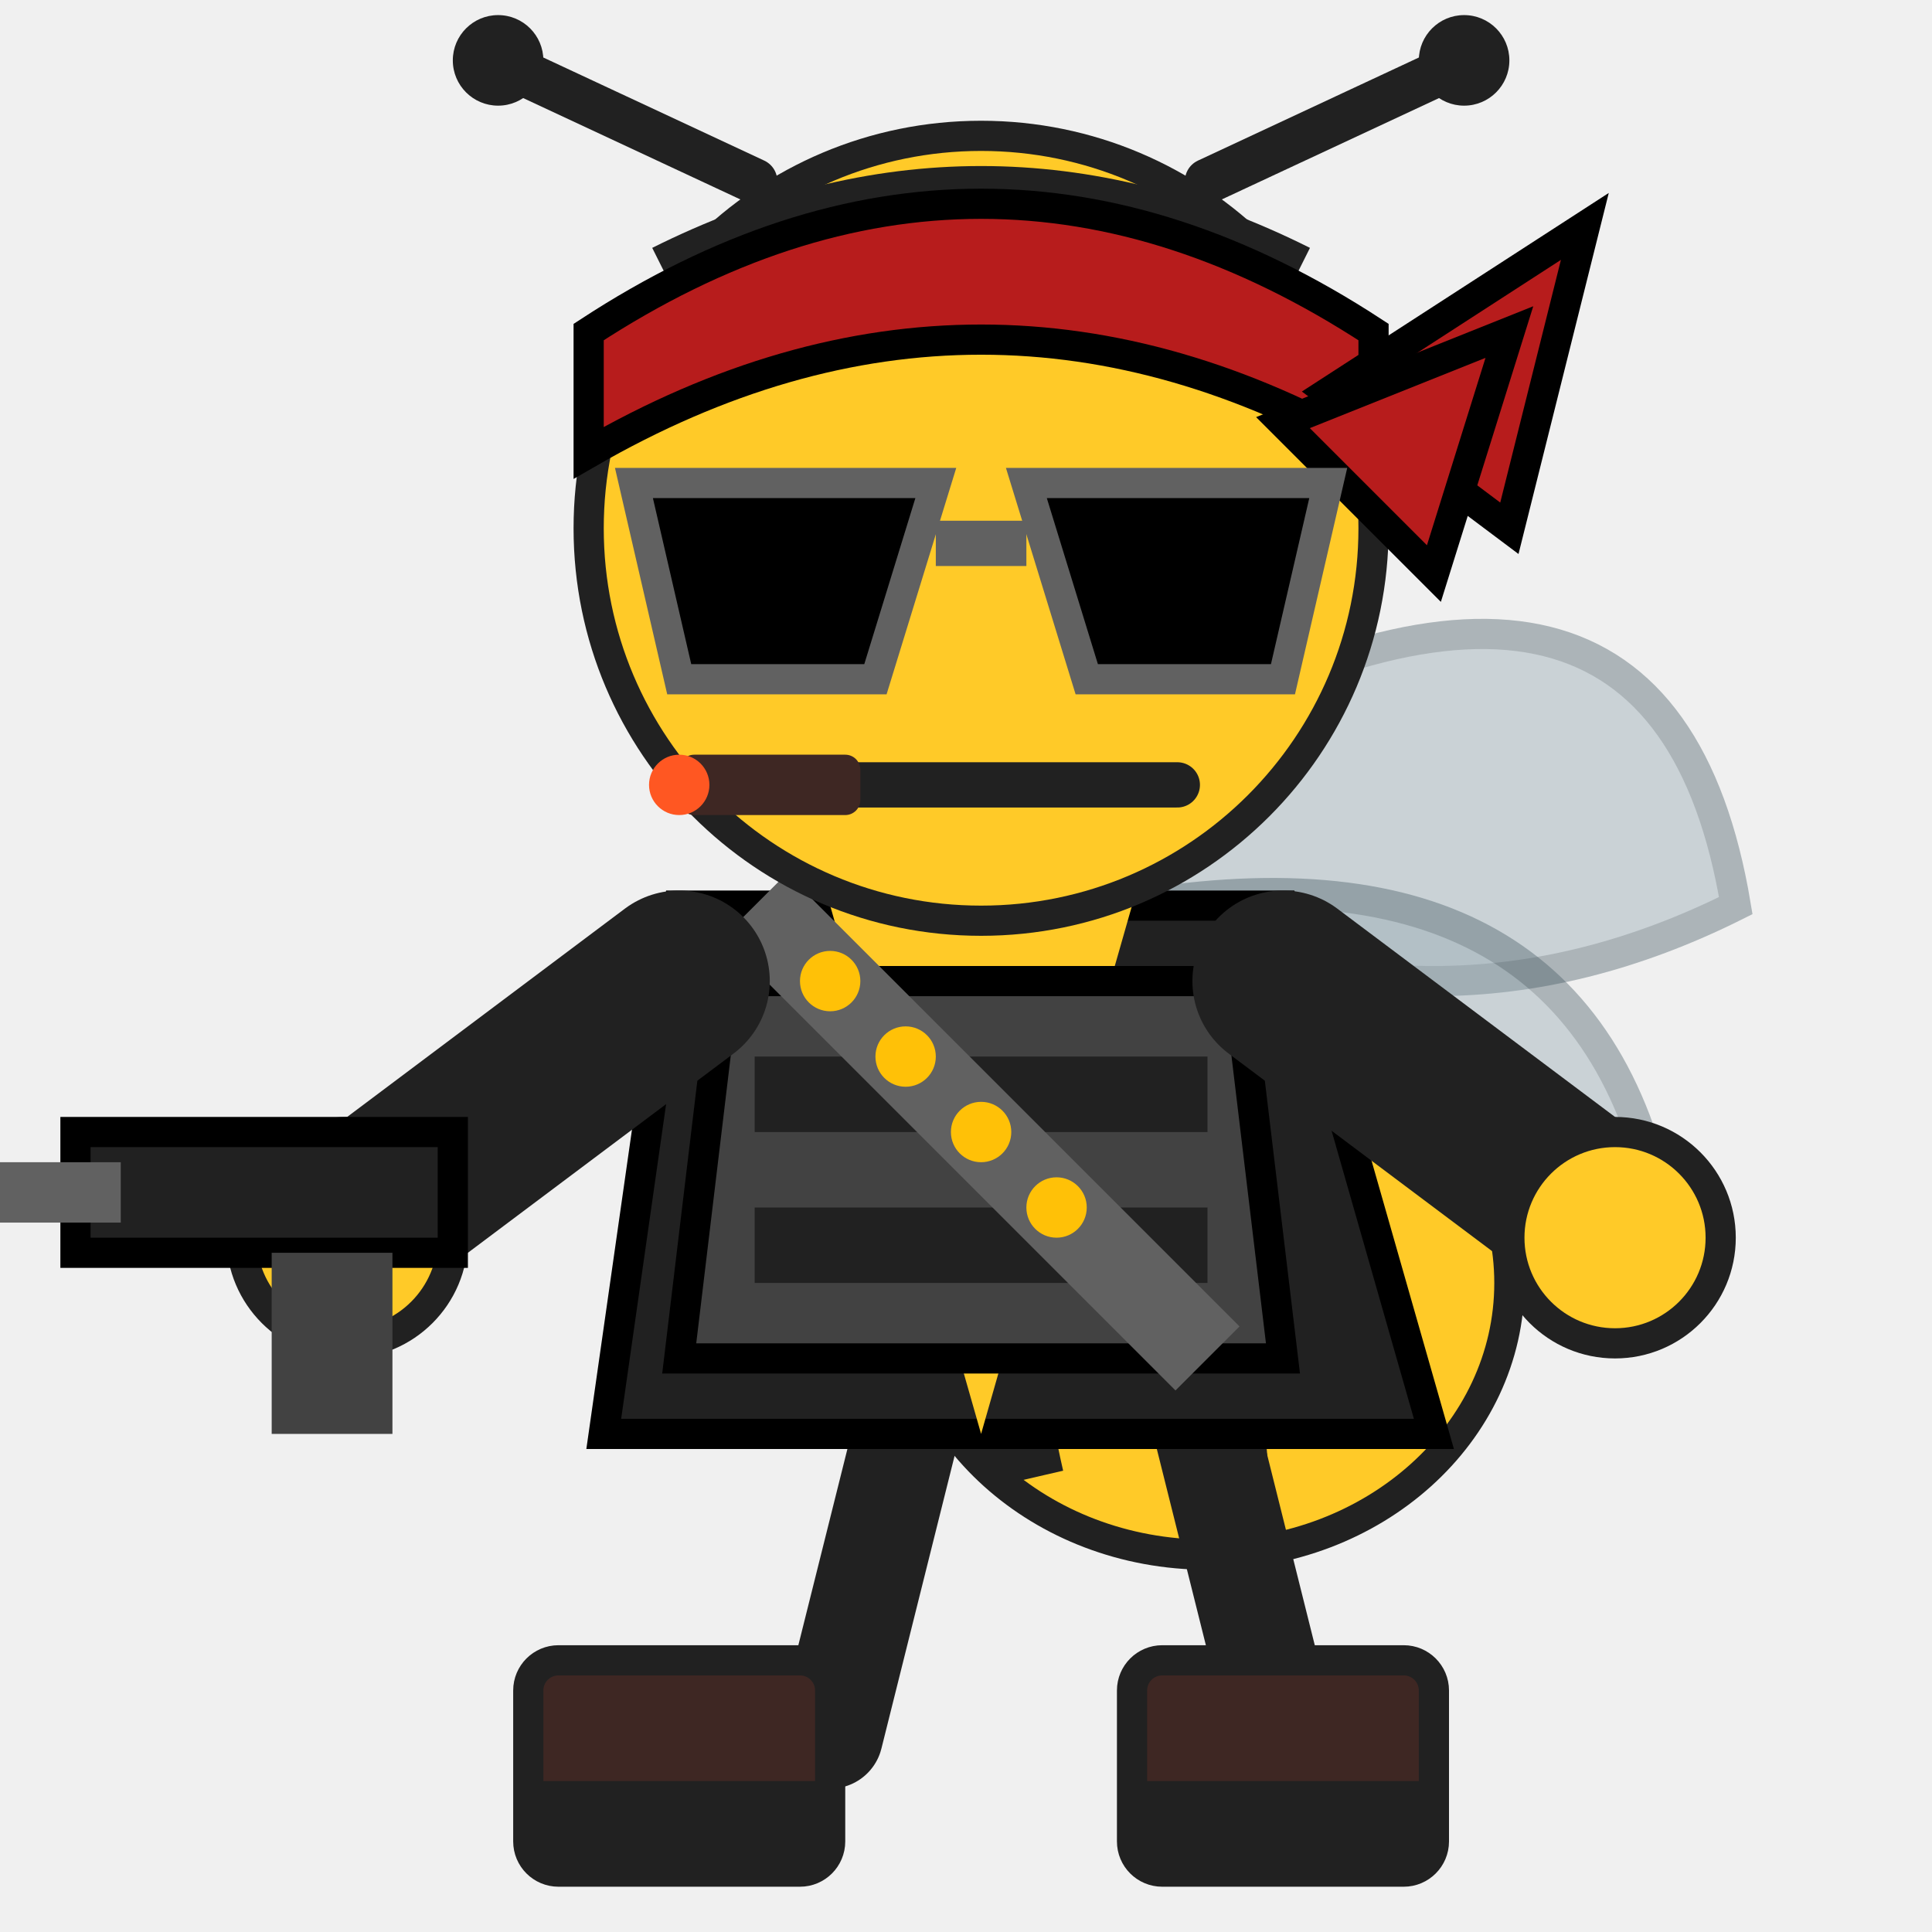
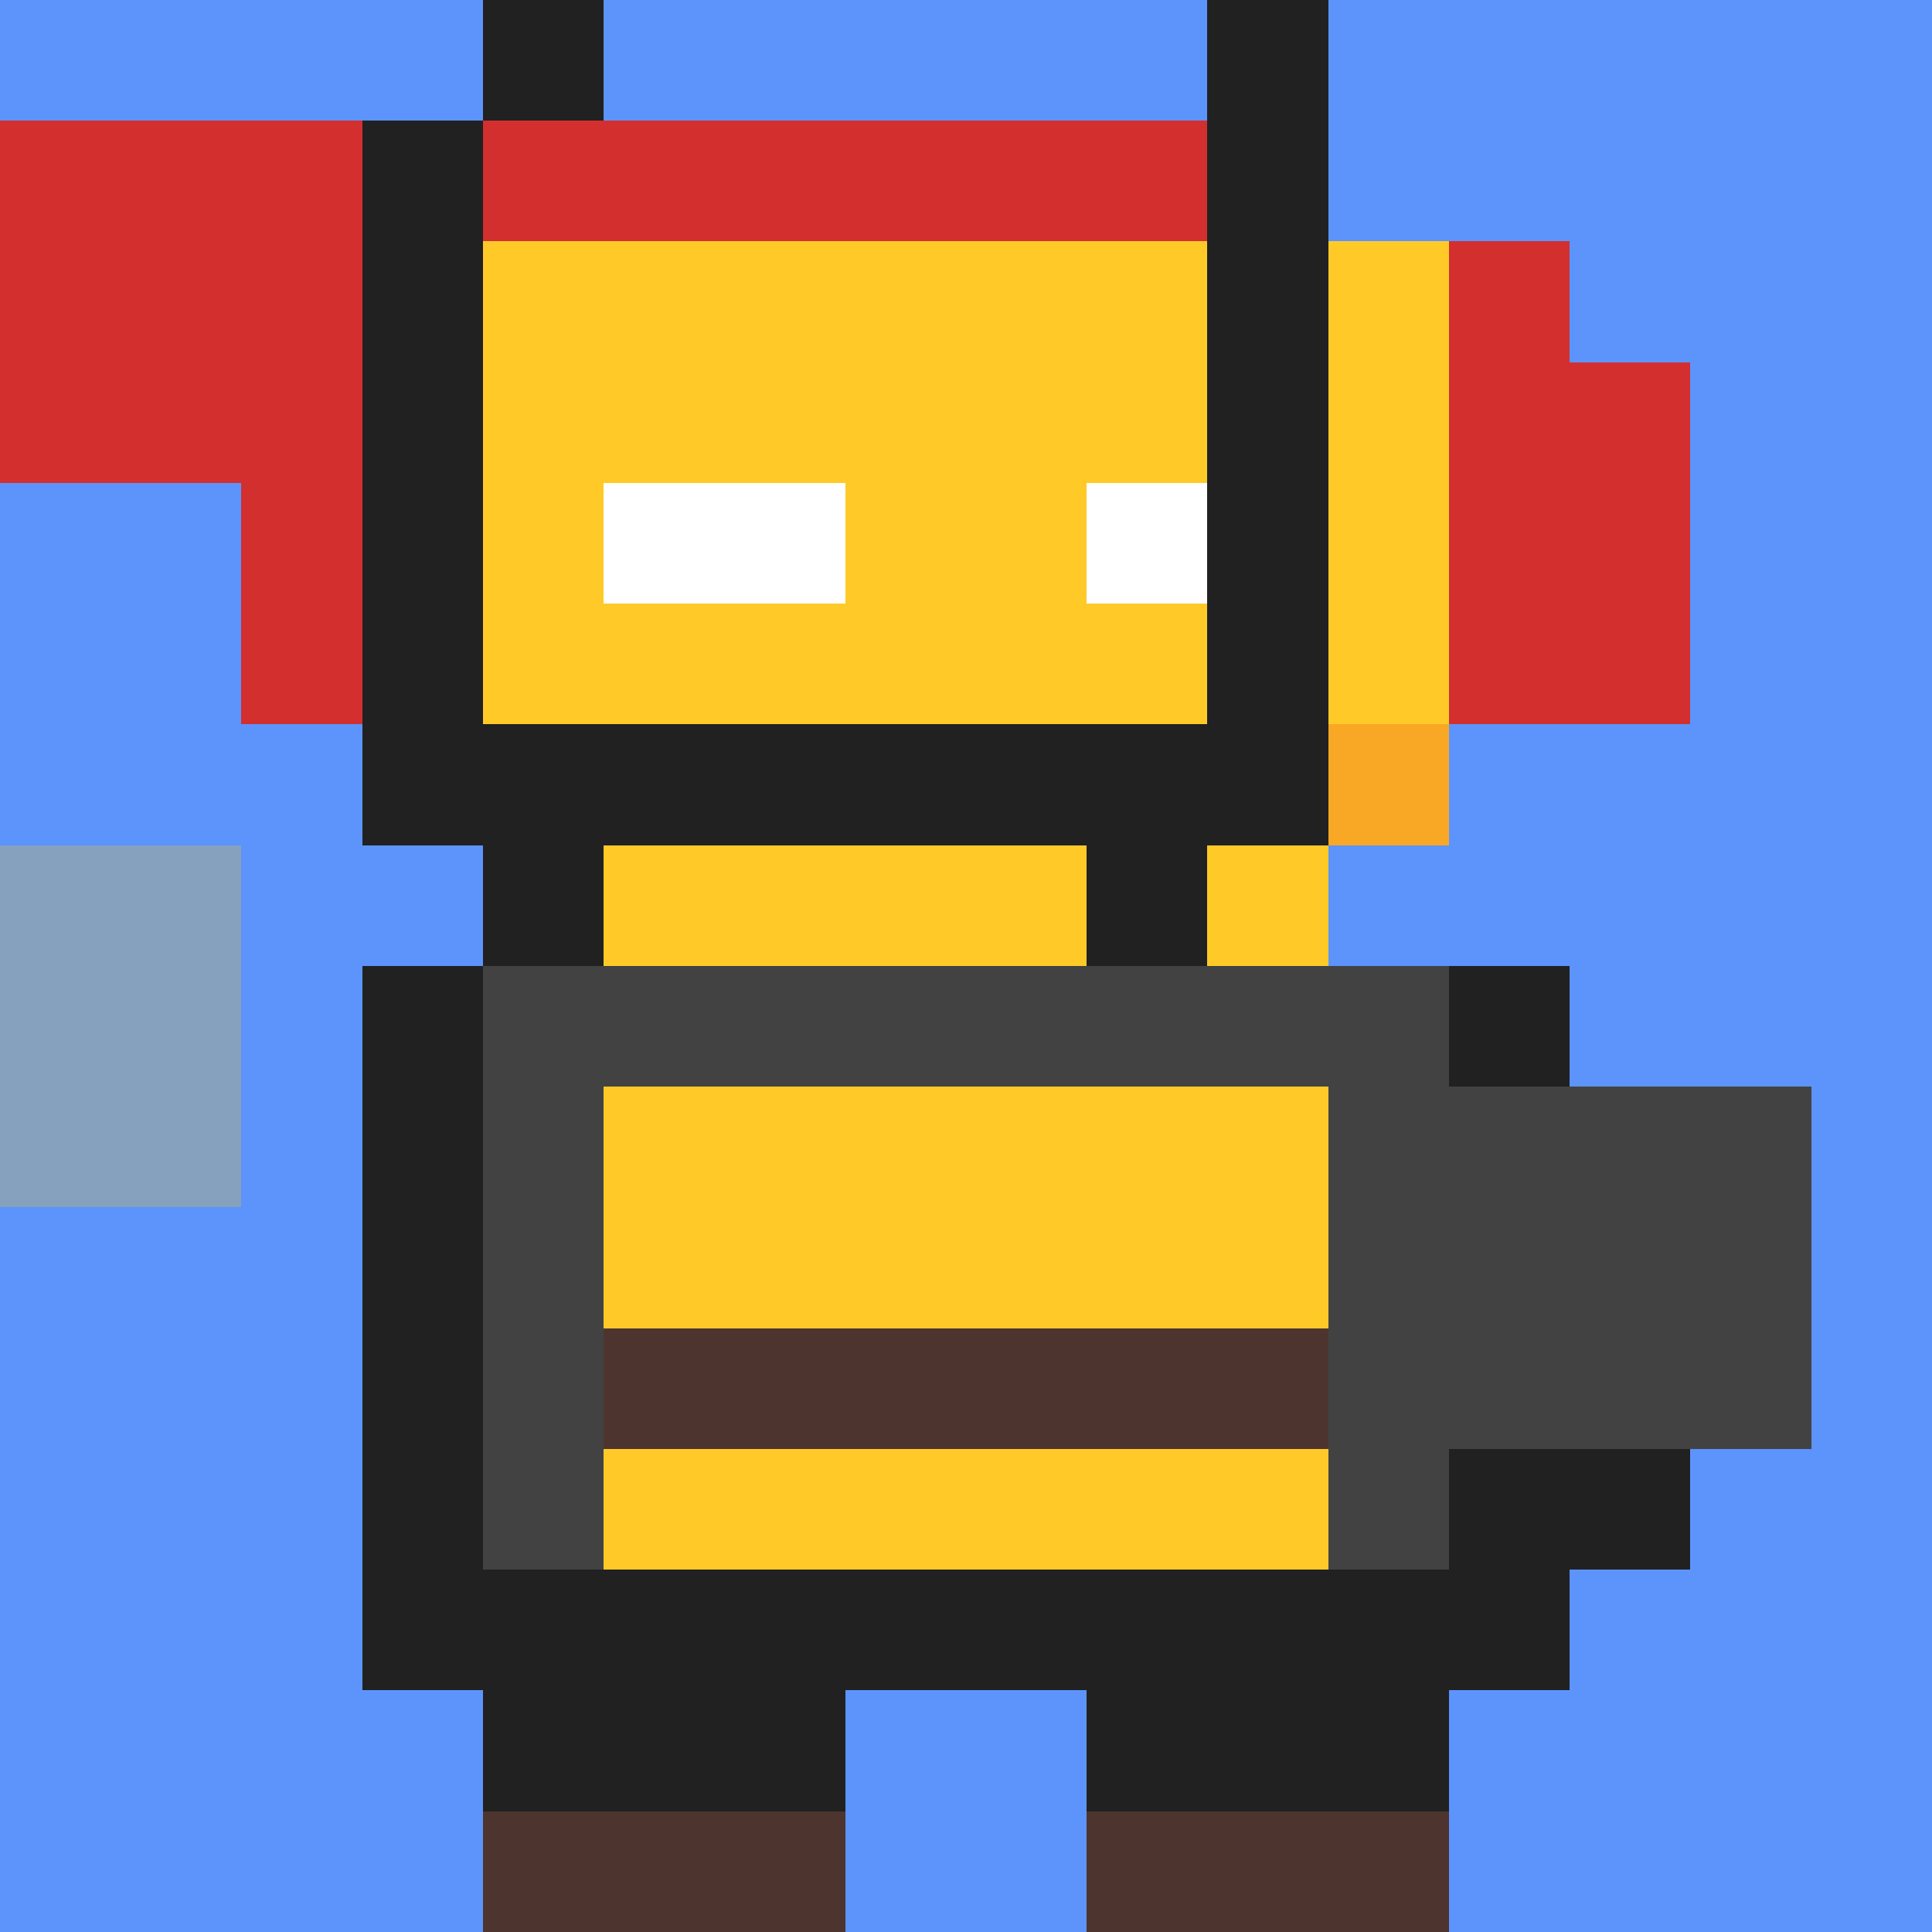
- <svg xmlns="http://www.w3.org/2000/svg" width="128" height="128" viewBox="0 0 128 128">
-   <path d="M 75 50 Q 110 30 115 60 Q 95 70 75 60 Z" fill="#90A4AE" opacity="0.4" stroke="#455A64" stroke-width="2" />
-   <path d="M 75 60 Q 105 55 110 80 Q 90 85 75 70 Z" fill="#90A4AE" opacity="0.4" stroke="#455A64" stroke-width="2" />
-   <ellipse cx="80" cy="85" rx="20" ry="18" fill="#FFCA28" stroke="#212121" stroke-width="2" />
-   <path d="M 68 75 Q 65 85 68 98" stroke="#212121" stroke-width="5" fill="none" />
-   <path d="M 82 70 Q 80 85 82 102" stroke="#212121" stroke-width="5" fill="none" />
-   <path d="M 60 95 L 55 115 L 45 115" stroke="#212121" stroke-width="7" fill="none" stroke-linejoin="round" />
-   <rect x="35" y="110" width="20" height="14" rx="2" fill="#3E2723" stroke="#212121" stroke-width="2" />
-   <rect x="35" y="118" width="20" height="6" fill="#212121" />
-   <path d="M 80 95 L 85 115 L 95 115" stroke="#212121" stroke-width="7" fill="none" stroke-linejoin="round" />
-   <rect x="75" y="110" width="20" height="14" rx="2" fill="#3E2723" stroke="#212121" stroke-width="2" />
-   <rect x="75" y="118" width="20" height="6" fill="#212121" />
-   <path d="M 45 60 L 85 60 L 95 95 L 40 95 Z" fill="#212121" stroke="#000" stroke-width="2" />
-   <path d="M 55 60 L 65 95 L 75 60 Z" fill="#FFCA28" />
-   <path d="M 48 65 L 82 65 L 85 90 L 45 90 Z" fill="#424242" stroke="#000" stroke-width="2" />
-   <rect x="50" y="70" width="30" height="5" fill="#212121" />
-   <rect x="50" y="80" width="30" height="5" fill="#212121" />
-   <path d="M 50 60 L 80 90" stroke="#616161" stroke-width="6" fill="none" />
-   <circle cx="55" cy="65" r="2" fill="#FFC107" />
-   <circle cx="60" cy="70" r="2" fill="#FFC107" />
-   <circle cx="65" cy="75" r="2" fill="#FFC107" />
-   <circle cx="70" cy="80" r="2" fill="#FFC107" />
-   <path d="M 45 65 L 25 80" stroke="#212121" stroke-width="12" stroke-linecap="round" />
-   <circle cx="23" cy="82" r="7" fill="#FFCA28" stroke="#212121" stroke-width="2" />
-   <rect x="5" y="75" width="25" height="8" fill="#212121" stroke="#000" stroke-width="2" />
-   <rect x="18" y="83" width="8" height="12" fill="#424242" />
-   <rect x="0" y="77" width="8" height="4" fill="#616161" />
-   <path d="M 85 65 L 105 80" stroke="#212121" stroke-width="12" stroke-linecap="round" />
-   <circle cx="107" cy="82" r="7" fill="#FFCA28" stroke="#212121" stroke-width="2" />
-   <circle cx="65" cy="35" r="26" fill="#FFCA28" stroke="#212121" stroke-width="2" />
-   <path d="M 45 20 Q 65 10 85 20" stroke="#212121" stroke-width="8" fill="none" />
-   <path d="M 39 22 Q 65 5 91 22 L 91 30 Q 65 15 39 30 Z" fill="#B71C1C" stroke="#000" stroke-width="2" />
-   <path d="M 88 26 L 105 15 L 100 35 Z" fill="#B71C1C" stroke="#000" stroke-width="2" />
-   <path d="M 85 28 L 100 22 L 95 38 Z" fill="#B71C1C" stroke="#000" stroke-width="2" />
-   <path d="M 42 32 L 62 32 L 58 45 L 45 45 Z" fill="#000" stroke="#616161" stroke-width="2" />
-   <path d="M 68 32 L 88 32 L 85 45 L 72 45 Z" fill="#000" stroke="#616161" stroke-width="2" />
-   <line x1="62" y1="36" x2="68" y2="36" stroke="#616161" stroke-width="3" />
-   <line x1="52" y1="52" x2="78" y2="52" stroke="#212121" stroke-width="3" stroke-linecap="round" />
-   <rect x="45" y="50" width="12" height="4" fill="#3E2723" rx="1" />
-   <circle cx="45" cy="52" r="2" fill="#FF5722" />
-   <path d="M 50 12 L 35 5" stroke="#212121" stroke-width="3" stroke-linecap="round" />
-   <circle cx="33" cy="4" r="3" fill="#212121" />
-   <path d="M 80 12 L 95 5" stroke="#212121" stroke-width="3" stroke-linecap="round" />
-   <circle cx="97" cy="4" r="3" fill="#212121" />
+ <svg xmlns="http://www.w3.org/2000/svg" width="256" height="256" viewBox="0 0 16 16" shape-rendering="crispEdges">
+   <rect width="16" height="16" fill="#5C94FC" />
+   <path d="M0 7 h2 v3 h-2 Z" fill="#90A4AE" opacity="0.8" />
+   <path d="M0 1 h3 v3 h-3 Z M2 1 h9 v1 h-9 Z M2 2 h11 v1 h-11 Z M2 3 h2 v3 h-2 Z M12 3 h2 v3 h-2 Z" fill="#D32F2F" />
+   <path d="M4 2 h8 v4 h-8 Z M5 7 h6 v1 h-6 Z M5 9 h6 v4 h-6 Z M6 10 h1 v1 h-1 Z M8 10 h1 v1 h-1 Z" fill="#FFCA28" />
+   <path d="M4 6 h8 v1 h-8 Z" fill="#F9A825" />
+   <path d="M5 4 h2 v1 h-2 Z M9 4 h2 v1 h-2 Z" fill="#FFFFFF" />
+   <path d="M4 0 h1 v1 h-1 Z M10 0 h1 v1 h-1 Z M3 1 h1 v5 h-1 Z M10 1 h1 v5 h-1 Z M3 6 h8 v1 h-8 Z M4 7 h1 v1 h-1 Z M9 7 h1 v1 h-1 Z M3 8 h1 v5 h-1 Z M12 8 h1 v5 h-1 Z M3 13 h10 v1 h-10 Z M4 14 h3 v1 h-3 Z M9 14 h3 v1 h-3 Z M12 12 h2 v1 h-2 Z" fill="#212121" />
+   <path d="M4 8 h8 v1 h-8 Z M4 9 h1 v4 h-1 Z M11 9 h1 v4 h-1 Z M12 9 h3 v3 h-3 Z M13 10 h2 v1 h-2 Z" fill="#424242" />
+   <path d="M5 11 h6 v1 h-6 Z M4 15 h3 v1 h-3 Z M9 15 h3 v1 h-3 Z" fill="#4E342E" />
</svg>
